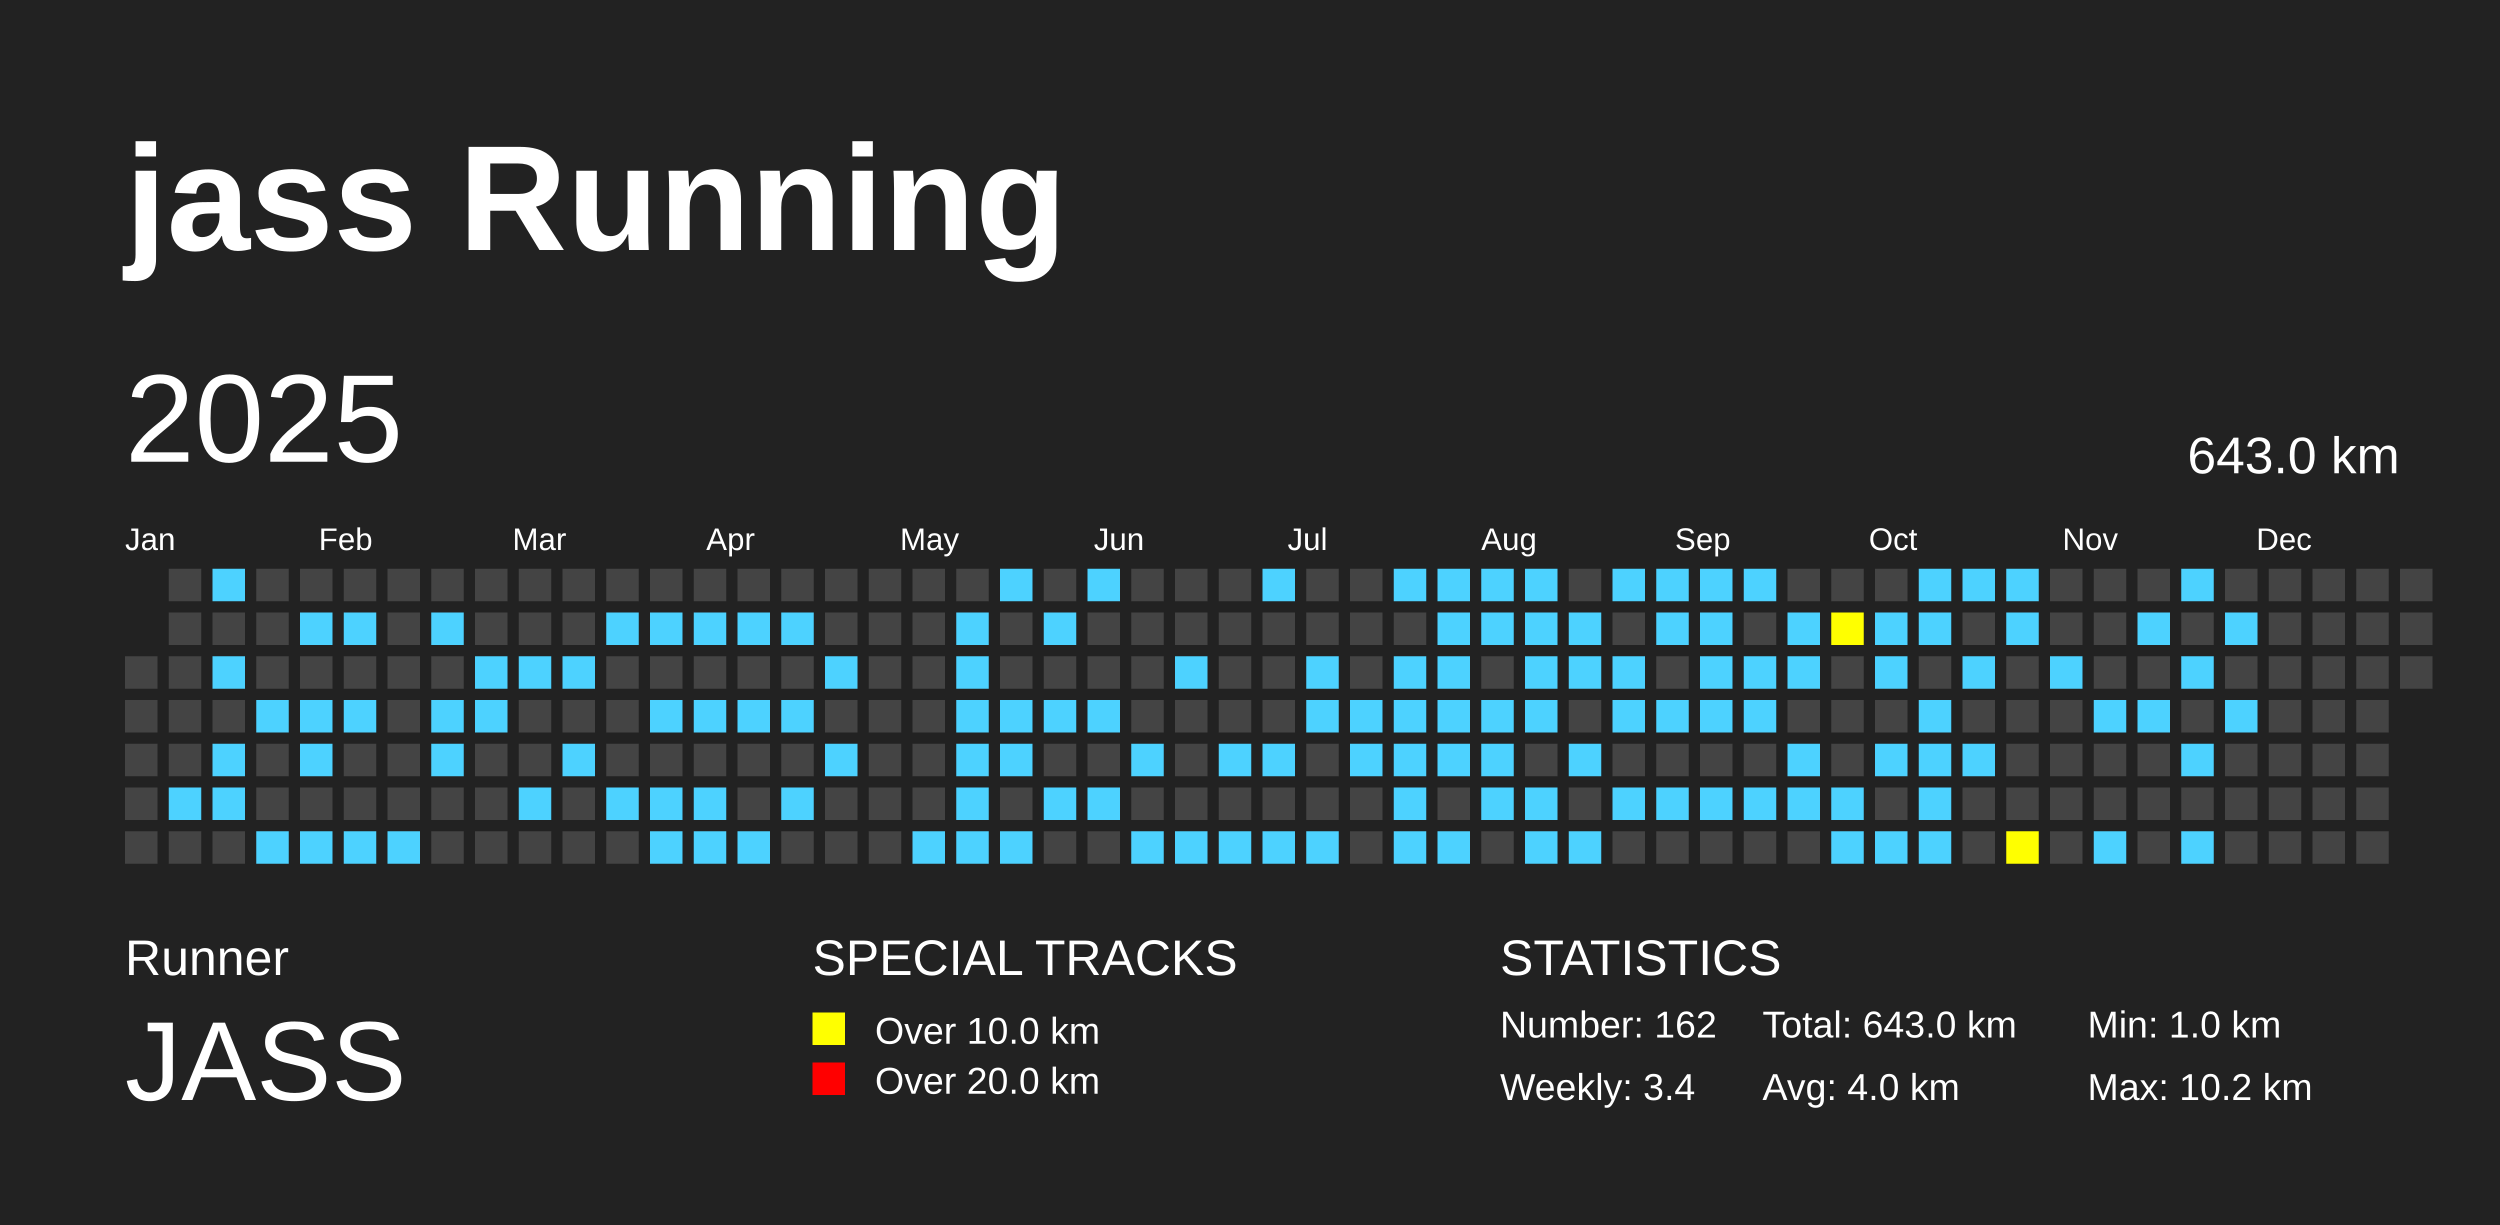
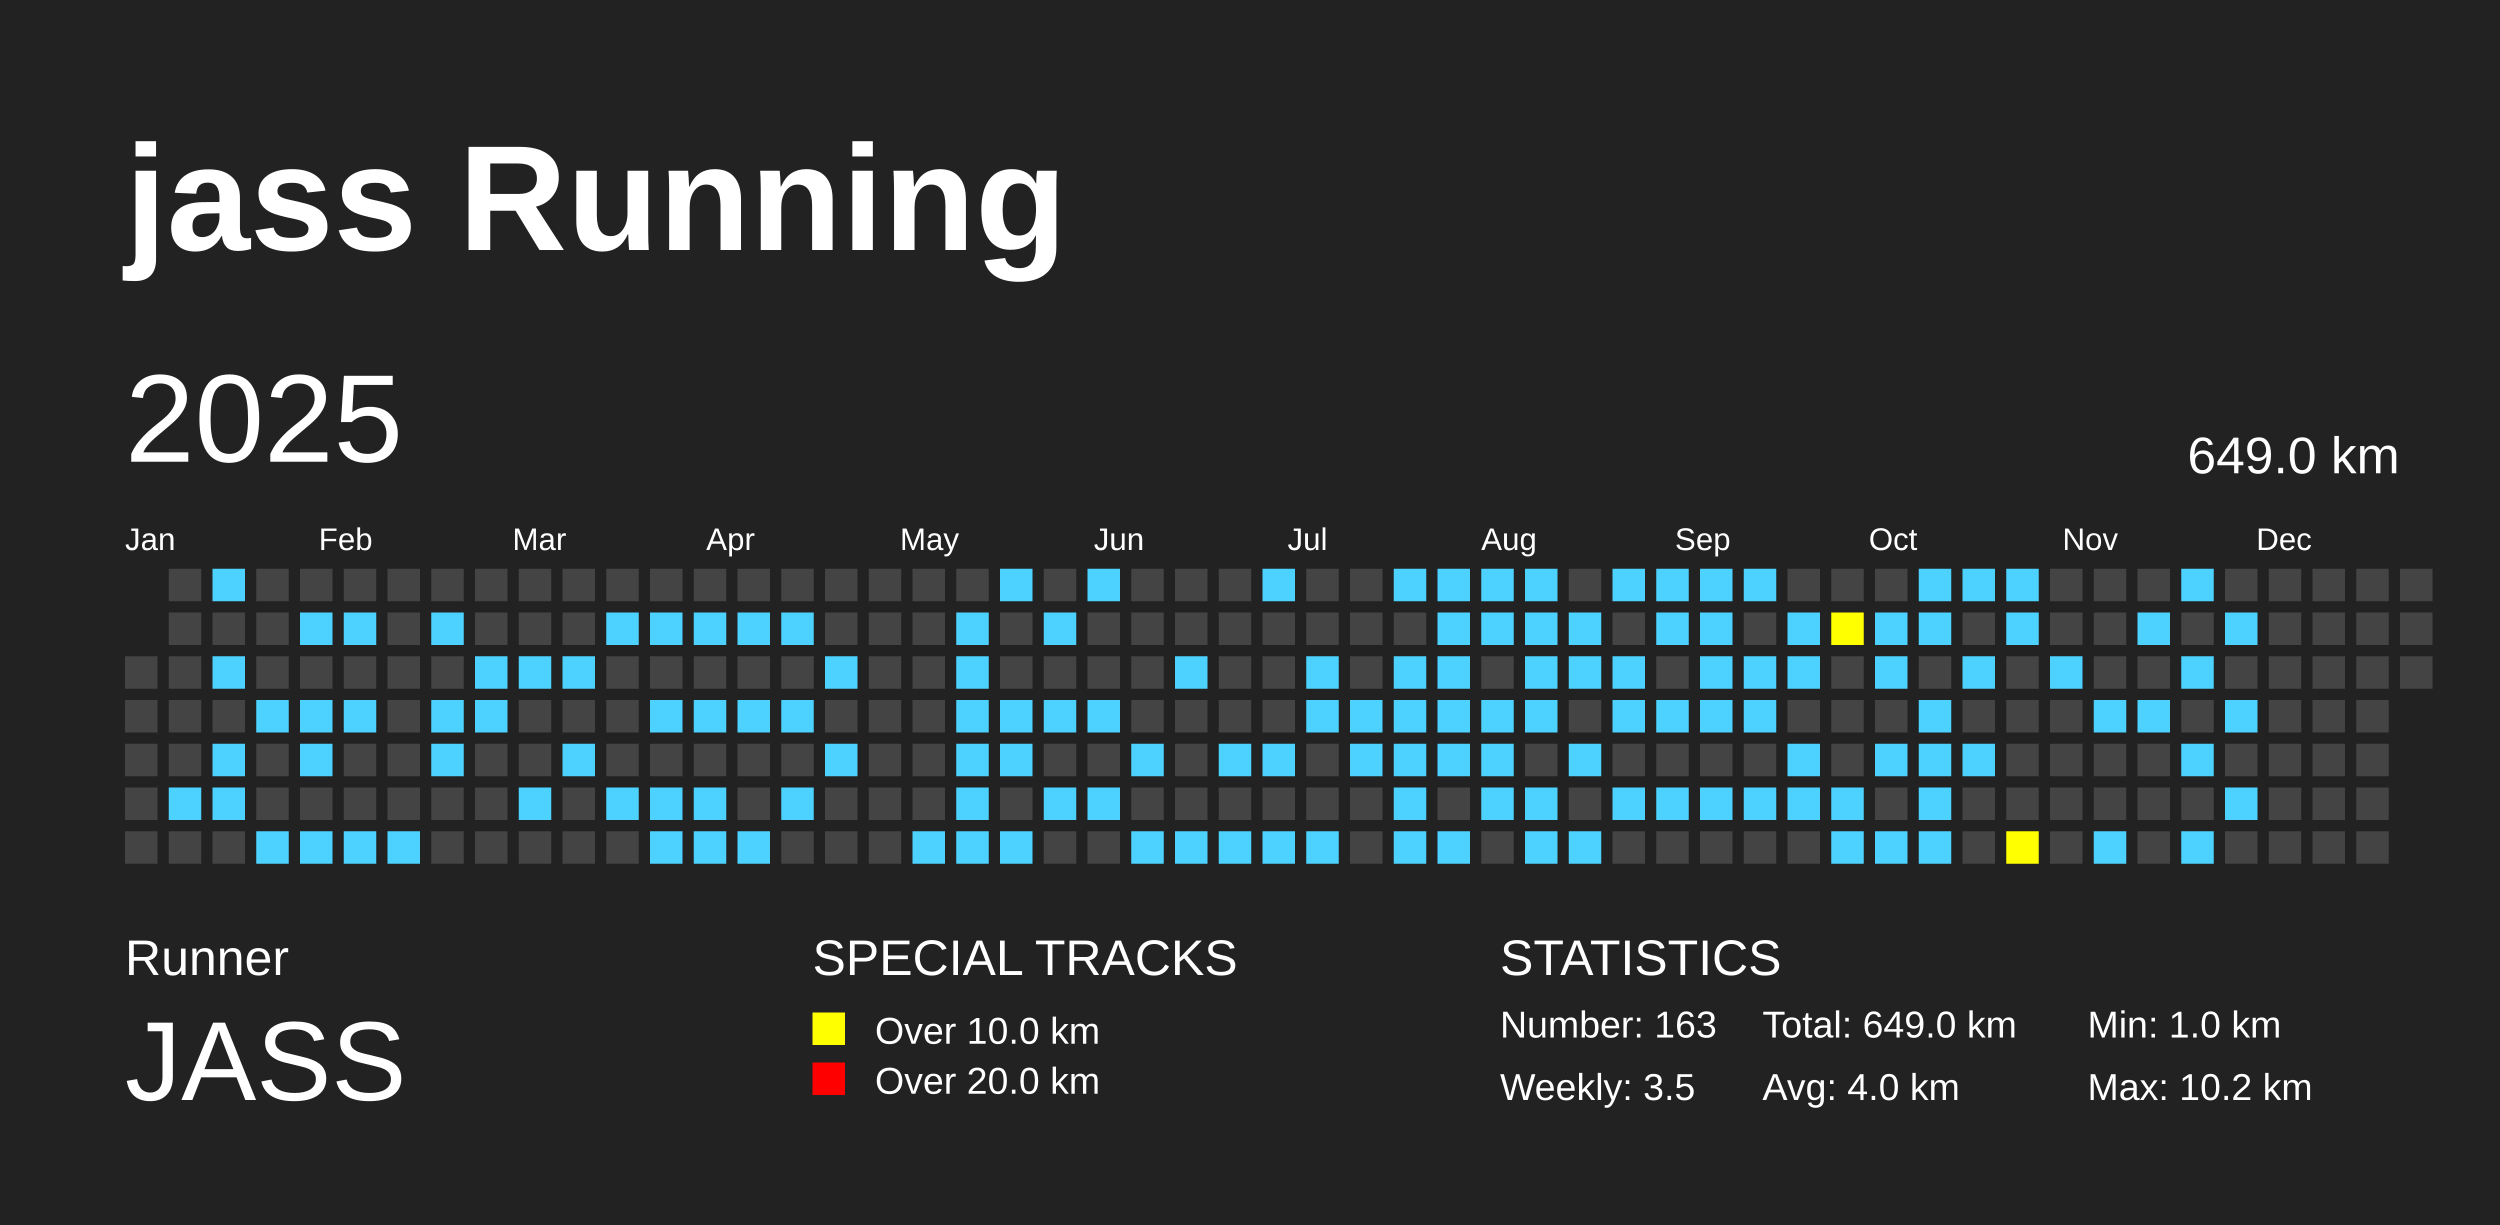
<svg xmlns="http://www.w3.org/2000/svg" baseProfile="full" height="98mm" version="1.1" viewBox="0,0,200,98" width="200mm">
  <defs />
  <rect fill="#222222" height="98" width="200" x="0" y="0" />
  <text fill="#FFFFFF" style="font-size:12px; font-family:Arial; font-weight:bold;" x="10" y="20">jass Running</text>
  <text fill="#FFFFFF" style="font-size:4px; font-family:Arial" x="10" y="78">Runner</text>
  <text fill="#FFFFFF" style="font-size:9px; font-family:Arial" x="10" y="88">JASS</text>
  <text fill="#FFFFFF" style="font-size:4px; font-family:Arial" x="65" y="78">SPECIAL TRACKS</text>
  <rect fill="yellow" height="2.6" width="2.6" x="65" y="81" />
  <text fill="#FFFFFF" style="font-size:3px; font-family:Arial" x="70" y="83.5">Over 10.0 km</text>
  <rect fill="red" height="2.6" width="2.6" x="65" y="85" />
  <text fill="#FFFFFF" style="font-size:3px; font-family:Arial" x="70" y="87.5">Over 20.0 km</text>
  <text fill="#FFFFFF" style="font-size:4px; font-family:Arial" x="120" y="78">STATISTICS</text>
-   <text fill="#FFFFFF" style="font-size:3px; font-family:Arial" x="120" y="83">Number: 162</text>
-   <text fill="#FFFFFF" style="font-size:3px; font-family:Arial" x="120" y="88">Weekly: 3.4</text>
-   <text fill="#FFFFFF" style="font-size:3px; font-family:Arial" x="141" y="83">Total: 643.0 km</text>
+   <text fill="#FFFFFF" style="font-size:3px; font-family:Arial" x="120" y="83">Number: 163</text>
+   <text fill="#FFFFFF" style="font-size:3px; font-family:Arial" x="120" y="88">Weekly: 3.5</text>
+   <text fill="#FFFFFF" style="font-size:3px; font-family:Arial" x="141" y="83">Total: 649.0 km</text>
  <text fill="#FFFFFF" style="font-size:3px; font-family:Arial" x="141" y="88">Avg: 4.0 km</text>
  <text fill="#FFFFFF" style="font-size:3px; font-family:Arial" x="167" y="83">Min: 1.0 km</text>
  <text fill="#FFFFFF" style="font-size:3px; font-family:Arial" x="167" y="88">Max: 10.2 km</text>
  <text dominant-baseline="hanging" fill="#FFFFFF" style="font-size:10.0px; font-family:Arial;" x="10" y="30">2025</text>
-   <text dominant-baseline="hanging" fill="#FFFFFF" style="font-size:4.125px; font-family:Arial;" x="175" y="35">643.0 km</text>
+   <text dominant-baseline="hanging" fill="#FFFFFF" style="font-size:4.125px; font-family:Arial;" x="175" y="35">649.0 km</text>
  <text fill="#FFFFFF" style="font-size:2.5px; font-family:Arial" x="10.0" y="44">Jan</text>
  <text fill="#FFFFFF" style="font-size:2.5px; font-family:Arial" x="25.5" y="44">Feb</text>
  <text fill="#FFFFFF" style="font-size:2.5px; font-family:Arial" x="41.0" y="44">Mar</text>
  <text fill="#FFFFFF" style="font-size:2.5px; font-family:Arial" x="56.5" y="44">Apr</text>
  <text fill="#FFFFFF" style="font-size:2.5px; font-family:Arial" x="72.0" y="44">May</text>
  <text fill="#FFFFFF" style="font-size:2.5px; font-family:Arial" x="87.5" y="44">Jun</text>
  <text fill="#FFFFFF" style="font-size:2.5px; font-family:Arial" x="103.0" y="44">Jul</text>
  <text fill="#FFFFFF" style="font-size:2.5px; font-family:Arial" x="118.5" y="44">Aug</text>
  <text fill="#FFFFFF" style="font-size:2.5px; font-family:Arial" x="134.0" y="44">Sep</text>
  <text fill="#FFFFFF" style="font-size:2.5px; font-family:Arial" x="149.5" y="44">Oct</text>
  <text fill="#FFFFFF" style="font-size:2.5px; font-family:Arial" x="165.0" y="44">Nov</text>
  <text fill="#FFFFFF" style="font-size:2.5px; font-family:Arial" x="180.5" y="44">Dec</text>
  <rect fill="#444444" height="2.6" width="2.6" x="10.0" y="52.5" />
  <rect fill="#444444" height="2.6" width="2.6" x="10.0" y="56.0" />
  <rect fill="#444444" height="2.6" width="2.6" x="10.0" y="59.5" />
  <rect fill="#444444" height="2.6" width="2.6" x="10.0" y="63.0" />
  <rect fill="#444444" height="2.6" width="2.6" x="10.0" y="66.5" />
  <rect fill="#444444" height="2.6" width="2.6" x="13.5" y="45.5" />
  <rect fill="#444444" height="2.6" width="2.6" x="13.5" y="49.0" />
  <rect fill="#444444" height="2.6" width="2.6" x="13.5" y="52.5" />
  <rect fill="#444444" height="2.6" width="2.6" x="13.5" y="56.0" />
  <rect fill="#444444" height="2.6" width="2.6" x="13.5" y="59.5" />
  <rect fill="#4DD2FF" height="2.6" width="2.6" x="13.5" y="63.0" />
  <rect fill="#444444" height="2.6" width="2.6" x="13.5" y="66.5" />
  <rect fill="#4DD2FF" height="2.6" width="2.6" x="17.0" y="45.5" />
  <rect fill="#444444" height="2.6" width="2.6" x="17.0" y="49.0" />
  <rect fill="#4DD2FF" height="2.6" width="2.6" x="17.0" y="52.5" />
  <rect fill="#444444" height="2.6" width="2.6" x="17.0" y="56.0" />
  <rect fill="#4DD2FF" height="2.6" width="2.6" x="17.0" y="59.5" />
  <rect fill="#4DD2FF" height="2.6" width="2.6" x="17.0" y="63.0" />
  <rect fill="#444444" height="2.6" width="2.6" x="17.0" y="66.5" />
  <rect fill="#444444" height="2.6" width="2.6" x="20.5" y="45.5" />
  <rect fill="#444444" height="2.6" width="2.6" x="20.5" y="49.0" />
  <rect fill="#444444" height="2.6" width="2.6" x="20.5" y="52.5" />
  <rect fill="#4DD2FF" height="2.6" width="2.6" x="20.5" y="56.0" />
  <rect fill="#444444" height="2.6" width="2.6" x="20.5" y="59.5" />
  <rect fill="#444444" height="2.6" width="2.6" x="20.5" y="63.0" />
  <rect fill="#4DD2FF" height="2.6" width="2.6" x="20.5" y="66.5" />
  <rect fill="#444444" height="2.6" width="2.6" x="24.0" y="45.5" />
  <rect fill="#4DD2FF" height="2.6" width="2.6" x="24.0" y="49.0" />
  <rect fill="#444444" height="2.6" width="2.6" x="24.0" y="52.5" />
  <rect fill="#4DD2FF" height="2.6" width="2.6" x="24.0" y="56.0" />
  <rect fill="#4DD2FF" height="2.6" width="2.6" x="24.0" y="59.5" />
  <rect fill="#444444" height="2.6" width="2.6" x="24.0" y="63.0" />
  <rect fill="#4DD2FF" height="2.6" width="2.6" x="24.0" y="66.5" />
  <rect fill="#444444" height="2.6" width="2.6" x="27.5" y="45.5" />
  <rect fill="#4DD2FF" height="2.6" width="2.6" x="27.5" y="49.0" />
  <rect fill="#444444" height="2.6" width="2.6" x="27.5" y="52.5" />
  <rect fill="#4DD2FF" height="2.6" width="2.6" x="27.5" y="56.0" />
  <rect fill="#444444" height="2.6" width="2.6" x="27.5" y="59.5" />
  <rect fill="#444444" height="2.6" width="2.6" x="27.5" y="63.0" />
  <rect fill="#4DD2FF" height="2.6" width="2.6" x="27.5" y="66.5" />
  <rect fill="#444444" height="2.6" width="2.6" x="31.0" y="45.5" />
  <rect fill="#444444" height="2.6" width="2.6" x="31.0" y="49.0" />
  <rect fill="#444444" height="2.6" width="2.6" x="31.0" y="52.5" />
  <rect fill="#444444" height="2.6" width="2.6" x="31.0" y="56.0" />
  <rect fill="#444444" height="2.6" width="2.6" x="31.0" y="59.5" />
  <rect fill="#444444" height="2.6" width="2.6" x="31.0" y="63.0" />
  <rect fill="#4DD2FF" height="2.6" width="2.6" x="31.0" y="66.5" />
  <rect fill="#444444" height="2.6" width="2.6" x="34.5" y="45.5" />
  <rect fill="#4DD2FF" height="2.6" width="2.6" x="34.5" y="49.0" />
  <rect fill="#444444" height="2.6" width="2.6" x="34.5" y="52.5" />
  <rect fill="#4DD2FF" height="2.6" width="2.6" x="34.5" y="56.0" />
  <rect fill="#4DD2FF" height="2.6" width="2.6" x="34.5" y="59.5" />
  <rect fill="#444444" height="2.6" width="2.6" x="34.5" y="63.0" />
  <rect fill="#444444" height="2.6" width="2.6" x="34.5" y="66.5" />
  <rect fill="#444444" height="2.6" width="2.6" x="38.0" y="45.5" />
  <rect fill="#444444" height="2.6" width="2.6" x="38.0" y="49.0" />
  <rect fill="#4DD2FF" height="2.6" width="2.6" x="38.0" y="52.5" />
  <rect fill="#4DD2FF" height="2.6" width="2.6" x="38.0" y="56.0" />
  <rect fill="#444444" height="2.6" width="2.6" x="38.0" y="59.5" />
  <rect fill="#444444" height="2.6" width="2.6" x="38.0" y="63.0" />
  <rect fill="#444444" height="2.6" width="2.6" x="38.0" y="66.5" />
  <rect fill="#444444" height="2.6" width="2.6" x="41.5" y="45.5" />
  <rect fill="#444444" height="2.6" width="2.6" x="41.5" y="49.0" />
  <rect fill="#4DD2FF" height="2.6" width="2.6" x="41.5" y="52.5" />
  <rect fill="#444444" height="2.6" width="2.6" x="41.5" y="56.0" />
  <rect fill="#444444" height="2.6" width="2.6" x="41.5" y="59.5" />
  <rect fill="#4DD2FF" height="2.6" width="2.6" x="41.5" y="63.0" />
  <rect fill="#444444" height="2.6" width="2.6" x="41.5" y="66.5" />
  <rect fill="#444444" height="2.6" width="2.6" x="45.0" y="45.5" />
  <rect fill="#444444" height="2.6" width="2.6" x="45.0" y="49.0" />
  <rect fill="#4DD2FF" height="2.6" width="2.6" x="45.0" y="52.5" />
  <rect fill="#444444" height="2.6" width="2.6" x="45.0" y="56.0" />
  <rect fill="#4DD2FF" height="2.6" width="2.6" x="45.0" y="59.5" />
  <rect fill="#444444" height="2.6" width="2.6" x="45.0" y="63.0" />
  <rect fill="#444444" height="2.6" width="2.6" x="45.0" y="66.5" />
  <rect fill="#444444" height="2.6" width="2.6" x="48.5" y="45.5" />
  <rect fill="#4DD2FF" height="2.6" width="2.6" x="48.5" y="49.0" />
  <rect fill="#444444" height="2.6" width="2.6" x="48.5" y="52.5" />
  <rect fill="#444444" height="2.6" width="2.6" x="48.5" y="56.0" />
  <rect fill="#444444" height="2.6" width="2.6" x="48.5" y="59.5" />
  <rect fill="#4DD2FF" height="2.6" width="2.6" x="48.5" y="63.0" />
  <rect fill="#444444" height="2.6" width="2.6" x="48.5" y="66.5" />
  <rect fill="#444444" height="2.6" width="2.6" x="52.0" y="45.5" />
  <rect fill="#4DD2FF" height="2.6" width="2.6" x="52.0" y="49.0" />
  <rect fill="#444444" height="2.6" width="2.6" x="52.0" y="52.5" />
  <rect fill="#4DD2FF" height="2.6" width="2.6" x="52.0" y="56.0" />
  <rect fill="#444444" height="2.6" width="2.6" x="52.0" y="59.5" />
  <rect fill="#4DD2FF" height="2.6" width="2.6" x="52.0" y="63.0" />
  <rect fill="#4DD2FF" height="2.6" width="2.6" x="52.0" y="66.5" />
  <rect fill="#444444" height="2.6" width="2.6" x="55.5" y="45.5" />
  <rect fill="#4DD2FF" height="2.6" width="2.6" x="55.5" y="49.0" />
  <rect fill="#444444" height="2.6" width="2.6" x="55.5" y="52.5" />
  <rect fill="#4DD2FF" height="2.6" width="2.6" x="55.5" y="56.0" />
  <rect fill="#444444" height="2.6" width="2.6" x="55.5" y="59.5" />
  <rect fill="#4DD2FF" height="2.6" width="2.6" x="55.5" y="63.0" />
  <rect fill="#4DD2FF" height="2.6" width="2.6" x="55.5" y="66.5" />
  <rect fill="#444444" height="2.6" width="2.6" x="59.0" y="45.5" />
  <rect fill="#4DD2FF" height="2.6" width="2.6" x="59.0" y="49.0" />
  <rect fill="#444444" height="2.6" width="2.6" x="59.0" y="52.5" />
  <rect fill="#4DD2FF" height="2.6" width="2.6" x="59.0" y="56.0" />
  <rect fill="#444444" height="2.6" width="2.6" x="59.0" y="59.5" />
  <rect fill="#444444" height="2.6" width="2.6" x="59.0" y="63.0" />
  <rect fill="#4DD2FF" height="2.6" width="2.6" x="59.0" y="66.5" />
  <rect fill="#444444" height="2.6" width="2.6" x="62.5" y="45.5" />
  <rect fill="#4DD2FF" height="2.6" width="2.6" x="62.5" y="49.0" />
  <rect fill="#444444" height="2.6" width="2.6" x="62.5" y="52.5" />
  <rect fill="#4DD2FF" height="2.6" width="2.6" x="62.5" y="56.0" />
  <rect fill="#444444" height="2.6" width="2.6" x="62.5" y="59.5" />
  <rect fill="#4DD2FF" height="2.6" width="2.6" x="62.5" y="63.0" />
  <rect fill="#444444" height="2.6" width="2.6" x="62.5" y="66.5" />
  <rect fill="#444444" height="2.6" width="2.6" x="66.0" y="45.5" />
  <rect fill="#444444" height="2.6" width="2.6" x="66.0" y="49.0" />
  <rect fill="#4DD2FF" height="2.6" width="2.6" x="66.0" y="52.5" />
  <rect fill="#444444" height="2.6" width="2.6" x="66.0" y="56.0" />
  <rect fill="#4DD2FF" height="2.6" width="2.6" x="66.0" y="59.5" />
  <rect fill="#444444" height="2.6" width="2.6" x="66.0" y="63.0" />
  <rect fill="#444444" height="2.6" width="2.6" x="66.0" y="66.5" />
  <rect fill="#444444" height="2.6" width="2.6" x="69.5" y="45.5" />
  <rect fill="#444444" height="2.6" width="2.6" x="69.5" y="49.0" />
  <rect fill="#444444" height="2.6" width="2.6" x="69.5" y="52.5" />
  <rect fill="#444444" height="2.6" width="2.6" x="69.5" y="56.0" />
  <rect fill="#444444" height="2.6" width="2.6" x="69.5" y="59.5" />
  <rect fill="#444444" height="2.6" width="2.6" x="69.5" y="63.0" />
  <rect fill="#444444" height="2.6" width="2.6" x="69.5" y="66.5" />
  <rect fill="#444444" height="2.6" width="2.6" x="73.0" y="45.5" />
  <rect fill="#444444" height="2.6" width="2.6" x="73.0" y="49.0" />
  <rect fill="#444444" height="2.6" width="2.6" x="73.0" y="52.5" />
  <rect fill="#444444" height="2.6" width="2.6" x="73.0" y="56.0" />
  <rect fill="#444444" height="2.6" width="2.6" x="73.0" y="59.5" />
  <rect fill="#444444" height="2.6" width="2.6" x="73.0" y="63.0" />
  <rect fill="#4DD2FF" height="2.6" width="2.6" x="73.0" y="66.5" />
  <rect fill="#444444" height="2.6" width="2.6" x="76.5" y="45.5" />
  <rect fill="#4DD2FF" height="2.6" width="2.6" x="76.5" y="49.0" />
  <rect fill="#4DD2FF" height="2.6" width="2.6" x="76.5" y="52.5" />
  <rect fill="#4DD2FF" height="2.6" width="2.6" x="76.5" y="56.0" />
  <rect fill="#4DD2FF" height="2.6" width="2.6" x="76.5" y="59.5" />
  <rect fill="#4DD2FF" height="2.6" width="2.6" x="76.5" y="63.0" />
  <rect fill="#4DD2FF" height="2.6" width="2.6" x="76.5" y="66.5" />
  <rect fill="#4DD2FF" height="2.6" width="2.6" x="80.0" y="45.5" />
  <rect fill="#444444" height="2.6" width="2.6" x="80.0" y="49.0" />
  <rect fill="#444444" height="2.6" width="2.6" x="80.0" y="52.5" />
  <rect fill="#4DD2FF" height="2.6" width="2.6" x="80.0" y="56.0" />
  <rect fill="#4DD2FF" height="2.6" width="2.6" x="80.0" y="59.5" />
  <rect fill="#444444" height="2.6" width="2.6" x="80.0" y="63.0" />
  <rect fill="#4DD2FF" height="2.6" width="2.6" x="80.0" y="66.5" />
  <rect fill="#444444" height="2.6" width="2.6" x="83.5" y="45.5" />
  <rect fill="#4DD2FF" height="2.6" width="2.6" x="83.5" y="49.0" />
  <rect fill="#444444" height="2.6" width="2.6" x="83.5" y="52.5" />
  <rect fill="#4DD2FF" height="2.6" width="2.6" x="83.5" y="56.0" />
  <rect fill="#444444" height="2.6" width="2.6" x="83.5" y="59.5" />
  <rect fill="#4DD2FF" height="2.6" width="2.6" x="83.5" y="63.0" />
  <rect fill="#444444" height="2.6" width="2.6" x="83.5" y="66.5" />
  <rect fill="#4DD2FF" height="2.6" width="2.6" x="87.0" y="45.5" />
  <rect fill="#444444" height="2.6" width="2.6" x="87.0" y="49.0" />
  <rect fill="#444444" height="2.6" width="2.6" x="87.0" y="52.5" />
  <rect fill="#4DD2FF" height="2.6" width="2.6" x="87.0" y="56.0" />
  <rect fill="#444444" height="2.6" width="2.6" x="87.0" y="59.5" />
  <rect fill="#4DD2FF" height="2.6" width="2.6" x="87.0" y="63.0" />
  <rect fill="#444444" height="2.6" width="2.6" x="87.0" y="66.5" />
  <rect fill="#444444" height="2.6" width="2.6" x="90.5" y="45.5" />
  <rect fill="#444444" height="2.6" width="2.6" x="90.5" y="49.0" />
  <rect fill="#444444" height="2.6" width="2.6" x="90.5" y="52.5" />
  <rect fill="#444444" height="2.6" width="2.6" x="90.5" y="56.0" />
  <rect fill="#4DD2FF" height="2.6" width="2.6" x="90.5" y="59.5" />
  <rect fill="#444444" height="2.6" width="2.6" x="90.5" y="63.0" />
  <rect fill="#4DD2FF" height="2.6" width="2.6" x="90.5" y="66.5" />
  <rect fill="#444444" height="2.6" width="2.6" x="94.0" y="45.5" />
  <rect fill="#444444" height="2.6" width="2.6" x="94.0" y="49.0" />
  <rect fill="#4DD2FF" height="2.6" width="2.6" x="94.0" y="52.5" />
  <rect fill="#444444" height="2.6" width="2.6" x="94.0" y="56.0" />
  <rect fill="#444444" height="2.6" width="2.6" x="94.0" y="59.5" />
  <rect fill="#444444" height="2.6" width="2.6" x="94.0" y="63.0" />
  <rect fill="#4DD2FF" height="2.6" width="2.6" x="94.0" y="66.5" />
  <rect fill="#444444" height="2.6" width="2.6" x="97.5" y="45.5" />
  <rect fill="#444444" height="2.6" width="2.6" x="97.5" y="49.0" />
  <rect fill="#444444" height="2.6" width="2.6" x="97.5" y="52.5" />
  <rect fill="#444444" height="2.6" width="2.6" x="97.5" y="56.0" />
  <rect fill="#4DD2FF" height="2.6" width="2.6" x="97.5" y="59.5" />
  <rect fill="#444444" height="2.6" width="2.6" x="97.5" y="63.0" />
  <rect fill="#4DD2FF" height="2.6" width="2.6" x="97.5" y="66.5" />
  <rect fill="#4DD2FF" height="2.6" width="2.6" x="101.0" y="45.5" />
  <rect fill="#444444" height="2.6" width="2.6" x="101.0" y="49.0" />
  <rect fill="#444444" height="2.6" width="2.6" x="101.0" y="52.5" />
  <rect fill="#444444" height="2.6" width="2.6" x="101.0" y="56.0" />
  <rect fill="#4DD2FF" height="2.6" width="2.6" x="101.0" y="59.5" />
  <rect fill="#444444" height="2.6" width="2.6" x="101.0" y="63.0" />
  <rect fill="#4DD2FF" height="2.6" width="2.6" x="101.0" y="66.5" />
  <rect fill="#444444" height="2.6" width="2.6" x="104.5" y="45.5" />
  <rect fill="#444444" height="2.6" width="2.6" x="104.5" y="49.0" />
  <rect fill="#4DD2FF" height="2.6" width="2.6" x="104.5" y="52.5" />
  <rect fill="#4DD2FF" height="2.6" width="2.6" x="104.5" y="56.0" />
  <rect fill="#444444" height="2.6" width="2.6" x="104.5" y="59.5" />
  <rect fill="#444444" height="2.6" width="2.6" x="104.5" y="63.0" />
  <rect fill="#4DD2FF" height="2.6" width="2.6" x="104.5" y="66.5" />
  <rect fill="#444444" height="2.6" width="2.6" x="108.0" y="45.5" />
  <rect fill="#444444" height="2.6" width="2.6" x="108.0" y="49.0" />
  <rect fill="#444444" height="2.6" width="2.6" x="108.0" y="52.5" />
  <rect fill="#4DD2FF" height="2.6" width="2.6" x="108.0" y="56.0" />
  <rect fill="#4DD2FF" height="2.6" width="2.6" x="108.0" y="59.5" />
  <rect fill="#444444" height="2.6" width="2.6" x="108.0" y="63.0" />
  <rect fill="#444444" height="2.6" width="2.6" x="108.0" y="66.5" />
  <rect fill="#4DD2FF" height="2.6" width="2.6" x="111.5" y="45.5" />
  <rect fill="#444444" height="2.6" width="2.6" x="111.5" y="49.0" />
  <rect fill="#4DD2FF" height="2.6" width="2.6" x="111.5" y="52.5" />
  <rect fill="#4DD2FF" height="2.6" width="2.6" x="111.5" y="56.0" />
  <rect fill="#4DD2FF" height="2.6" width="2.6" x="111.5" y="59.5" />
  <rect fill="#4DD2FF" height="2.6" width="2.6" x="111.5" y="63.0" />
  <rect fill="#4DD2FF" height="2.6" width="2.6" x="111.5" y="66.5" />
  <rect fill="#4DD2FF" height="2.6" width="2.6" x="115.0" y="45.5" />
  <rect fill="#4DD2FF" height="2.6" width="2.6" x="115.0" y="49.0" />
  <rect fill="#4DD2FF" height="2.6" width="2.6" x="115.0" y="52.5" />
  <rect fill="#4DD2FF" height="2.6" width="2.6" x="115.0" y="56.0" />
  <rect fill="#4DD2FF" height="2.6" width="2.6" x="115.0" y="59.5" />
  <rect fill="#444444" height="2.6" width="2.6" x="115.0" y="63.0" />
  <rect fill="#4DD2FF" height="2.6" width="2.6" x="115.0" y="66.5" />
  <rect fill="#4DD2FF" height="2.6" width="2.6" x="118.5" y="45.5" />
  <rect fill="#4DD2FF" height="2.6" width="2.6" x="118.5" y="49.0" />
  <rect fill="#444444" height="2.6" width="2.6" x="118.5" y="52.5" />
  <rect fill="#4DD2FF" height="2.6" width="2.6" x="118.5" y="56.0" />
  <rect fill="#4DD2FF" height="2.6" width="2.6" x="118.5" y="59.5" />
  <rect fill="#4DD2FF" height="2.6" width="2.6" x="118.5" y="63.0" />
  <rect fill="#444444" height="2.6" width="2.6" x="118.5" y="66.5" />
  <rect fill="#4DD2FF" height="2.6" width="2.6" x="122.0" y="45.5" />
  <rect fill="#4DD2FF" height="2.6" width="2.6" x="122.0" y="49.0" />
  <rect fill="#4DD2FF" height="2.6" width="2.6" x="122.0" y="52.5" />
  <rect fill="#4DD2FF" height="2.6" width="2.6" x="122.0" y="56.0" />
  <rect fill="#444444" height="2.6" width="2.6" x="122.0" y="59.5" />
  <rect fill="#4DD2FF" height="2.6" width="2.6" x="122.0" y="63.0" />
  <rect fill="#4DD2FF" height="2.6" width="2.6" x="122.0" y="66.5" />
  <rect fill="#444444" height="2.6" width="2.6" x="125.5" y="45.5" />
  <rect fill="#4DD2FF" height="2.6" width="2.6" x="125.5" y="49.0" />
  <rect fill="#4DD2FF" height="2.6" width="2.6" x="125.5" y="52.5" />
  <rect fill="#444444" height="2.6" width="2.6" x="125.5" y="56.0" />
  <rect fill="#4DD2FF" height="2.6" width="2.6" x="125.5" y="59.5" />
  <rect fill="#444444" height="2.6" width="2.6" x="125.5" y="63.0" />
  <rect fill="#4DD2FF" height="2.6" width="2.6" x="125.5" y="66.5" />
  <rect fill="#4DD2FF" height="2.6" width="2.6" x="129.0" y="45.5" />
  <rect fill="#444444" height="2.6" width="2.6" x="129.0" y="49.0" />
  <rect fill="#4DD2FF" height="2.6" width="2.6" x="129.0" y="52.5" />
  <rect fill="#4DD2FF" height="2.6" width="2.6" x="129.0" y="56.0" />
  <rect fill="#444444" height="2.6" width="2.6" x="129.0" y="59.5" />
  <rect fill="#4DD2FF" height="2.6" width="2.6" x="129.0" y="63.0" />
  <rect fill="#444444" height="2.6" width="2.6" x="129.0" y="66.5" />
  <rect fill="#4DD2FF" height="2.6" width="2.6" x="132.5" y="45.5" />
  <rect fill="#4DD2FF" height="2.6" width="2.6" x="132.5" y="49.0" />
  <rect fill="#444444" height="2.6" width="2.6" x="132.5" y="52.5" />
  <rect fill="#4DD2FF" height="2.6" width="2.6" x="132.5" y="56.0" />
  <rect fill="#444444" height="2.6" width="2.6" x="132.5" y="59.5" />
  <rect fill="#4DD2FF" height="2.6" width="2.6" x="132.5" y="63.0" />
  <rect fill="#444444" height="2.6" width="2.6" x="132.5" y="66.5" />
  <rect fill="#4DD2FF" height="2.6" width="2.6" x="136.0" y="45.5" />
  <rect fill="#4DD2FF" height="2.6" width="2.6" x="136.0" y="49.0" />
  <rect fill="#4DD2FF" height="2.6" width="2.6" x="136.0" y="52.5" />
  <rect fill="#4DD2FF" height="2.6" width="2.6" x="136.0" y="56.0" />
  <rect fill="#444444" height="2.6" width="2.6" x="136.0" y="59.5" />
  <rect fill="#4DD2FF" height="2.6" width="2.6" x="136.0" y="63.0" />
  <rect fill="#444444" height="2.6" width="2.6" x="136.0" y="66.5" />
  <rect fill="#4DD2FF" height="2.6" width="2.6" x="139.5" y="45.5" />
  <rect fill="#444444" height="2.6" width="2.6" x="139.5" y="49.0" />
  <rect fill="#4DD2FF" height="2.6" width="2.6" x="139.5" y="52.5" />
  <rect fill="#4DD2FF" height="2.6" width="2.6" x="139.5" y="56.0" />
  <rect fill="#444444" height="2.6" width="2.6" x="139.5" y="59.5" />
  <rect fill="#4DD2FF" height="2.6" width="2.6" x="139.5" y="63.0" />
  <rect fill="#444444" height="2.6" width="2.6" x="139.5" y="66.5" />
  <rect fill="#444444" height="2.6" width="2.6" x="143.0" y="45.5" />
  <rect fill="#4DD2FF" height="2.6" width="2.6" x="143.0" y="49.0" />
  <rect fill="#4DD2FF" height="2.6" width="2.6" x="143.0" y="52.5" />
  <rect fill="#444444" height="2.6" width="2.6" x="143.0" y="56.0" />
  <rect fill="#4DD2FF" height="2.6" width="2.6" x="143.0" y="59.5" />
  <rect fill="#4DD2FF" height="2.6" width="2.6" x="143.0" y="63.0" />
  <rect fill="#444444" height="2.6" width="2.6" x="143.0" y="66.5" />
  <rect fill="#444444" height="2.6" width="2.6" x="146.5" y="45.5" />
  <rect fill="yellow" height="2.6" width="2.6" x="146.5" y="49.0" />
  <rect fill="#444444" height="2.6" width="2.6" x="146.5" y="52.5" />
  <rect fill="#444444" height="2.6" width="2.6" x="146.5" y="56.0" />
  <rect fill="#444444" height="2.6" width="2.6" x="146.5" y="59.5" />
  <rect fill="#4DD2FF" height="2.6" width="2.6" x="146.5" y="63.0" />
  <rect fill="#4DD2FF" height="2.6" width="2.6" x="146.5" y="66.5" />
  <rect fill="#444444" height="2.6" width="2.6" x="150.0" y="45.5" />
  <rect fill="#4DD2FF" height="2.6" width="2.6" x="150.0" y="49.0" />
  <rect fill="#4DD2FF" height="2.6" width="2.6" x="150.0" y="52.5" />
  <rect fill="#444444" height="2.6" width="2.6" x="150.0" y="56.0" />
  <rect fill="#4DD2FF" height="2.6" width="2.6" x="150.0" y="59.5" />
  <rect fill="#444444" height="2.6" width="2.6" x="150.0" y="63.0" />
  <rect fill="#4DD2FF" height="2.6" width="2.6" x="150.0" y="66.5" />
  <rect fill="#4DD2FF" height="2.6" width="2.6" x="153.5" y="45.5" />
  <rect fill="#4DD2FF" height="2.6" width="2.6" x="153.5" y="49.0" />
  <rect fill="#444444" height="2.6" width="2.6" x="153.5" y="52.5" />
  <rect fill="#4DD2FF" height="2.6" width="2.6" x="153.5" y="56.0" />
  <rect fill="#4DD2FF" height="2.6" width="2.6" x="153.5" y="59.5" />
  <rect fill="#4DD2FF" height="2.6" width="2.6" x="153.5" y="63.0" />
  <rect fill="#4DD2FF" height="2.6" width="2.6" x="153.5" y="66.5" />
  <rect fill="#4DD2FF" height="2.6" width="2.6" x="157.0" y="45.5" />
  <rect fill="#444444" height="2.6" width="2.6" x="157.0" y="49.0" />
  <rect fill="#4DD2FF" height="2.6" width="2.6" x="157.0" y="52.5" />
  <rect fill="#444444" height="2.6" width="2.6" x="157.0" y="56.0" />
  <rect fill="#4DD2FF" height="2.6" width="2.6" x="157.0" y="59.5" />
  <rect fill="#444444" height="2.6" width="2.6" x="157.0" y="63.0" />
  <rect fill="#444444" height="2.6" width="2.6" x="157.0" y="66.5" />
  <rect fill="#4DD2FF" height="2.6" width="2.6" x="160.5" y="45.5" />
  <rect fill="#4DD2FF" height="2.6" width="2.6" x="160.5" y="49.0" />
  <rect fill="#444444" height="2.6" width="2.6" x="160.5" y="52.5" />
  <rect fill="#444444" height="2.6" width="2.6" x="160.5" y="56.0" />
  <rect fill="#444444" height="2.6" width="2.6" x="160.5" y="59.5" />
  <rect fill="#444444" height="2.6" width="2.6" x="160.5" y="63.0" />
  <rect fill="yellow" height="2.6" width="2.6" x="160.5" y="66.5" />
  <rect fill="#444444" height="2.6" width="2.6" x="164.0" y="45.5" />
  <rect fill="#444444" height="2.6" width="2.6" x="164.0" y="49.0" />
  <rect fill="#4DD2FF" height="2.6" width="2.6" x="164.0" y="52.5" />
  <rect fill="#444444" height="2.6" width="2.6" x="164.0" y="56.0" />
  <rect fill="#444444" height="2.6" width="2.6" x="164.0" y="59.5" />
  <rect fill="#444444" height="2.6" width="2.6" x="164.0" y="63.0" />
  <rect fill="#444444" height="2.6" width="2.6" x="164.0" y="66.5" />
  <rect fill="#444444" height="2.6" width="2.6" x="167.5" y="45.5" />
  <rect fill="#444444" height="2.6" width="2.6" x="167.5" y="49.0" />
  <rect fill="#444444" height="2.6" width="2.6" x="167.5" y="52.5" />
  <rect fill="#4DD2FF" height="2.6" width="2.6" x="167.5" y="56.0" />
  <rect fill="#444444" height="2.6" width="2.6" x="167.5" y="59.5" />
  <rect fill="#444444" height="2.6" width="2.6" x="167.5" y="63.0" />
  <rect fill="#4DD2FF" height="2.6" width="2.6" x="167.5" y="66.5" />
  <rect fill="#444444" height="2.6" width="2.6" x="171.0" y="45.5" />
  <rect fill="#4DD2FF" height="2.6" width="2.6" x="171.0" y="49.0" />
  <rect fill="#444444" height="2.6" width="2.6" x="171.0" y="52.5" />
  <rect fill="#4DD2FF" height="2.6" width="2.6" x="171.0" y="56.0" />
  <rect fill="#444444" height="2.6" width="2.6" x="171.0" y="59.5" />
  <rect fill="#444444" height="2.6" width="2.6" x="171.0" y="63.0" />
  <rect fill="#444444" height="2.6" width="2.6" x="171.0" y="66.5" />
  <rect fill="#4DD2FF" height="2.6" width="2.6" x="174.5" y="45.5" />
  <rect fill="#444444" height="2.6" width="2.6" x="174.5" y="49.0" />
  <rect fill="#4DD2FF" height="2.6" width="2.6" x="174.5" y="52.5" />
  <rect fill="#444444" height="2.6" width="2.6" x="174.5" y="56.0" />
  <rect fill="#4DD2FF" height="2.6" width="2.6" x="174.5" y="59.5" />
  <rect fill="#444444" height="2.6" width="2.6" x="174.5" y="63.0" />
  <rect fill="#4DD2FF" height="2.6" width="2.6" x="174.5" y="66.5" />
  <rect fill="#444444" height="2.6" width="2.6" x="178.0" y="45.5" />
  <rect fill="#4DD2FF" height="2.6" width="2.6" x="178.0" y="49.0" />
  <rect fill="#444444" height="2.6" width="2.6" x="178.0" y="52.5" />
  <rect fill="#4DD2FF" height="2.6" width="2.6" x="178.0" y="56.0" />
  <rect fill="#444444" height="2.6" width="2.6" x="178.0" y="59.5" />
-   <rect fill="#444444" height="2.6" width="2.6" x="178.0" y="63.0" />
+   <rect fill="#4DD2FF" height="2.6" width="2.6" x="178.0" y="63.0" />
  <rect fill="#444444" height="2.6" width="2.6" x="178.0" y="66.5" />
  <rect fill="#444444" height="2.6" width="2.6" x="181.5" y="45.5" />
  <rect fill="#444444" height="2.6" width="2.6" x="181.5" y="49.0" />
  <rect fill="#444444" height="2.6" width="2.6" x="181.5" y="52.5" />
  <rect fill="#444444" height="2.6" width="2.6" x="181.5" y="56.0" />
  <rect fill="#444444" height="2.6" width="2.6" x="181.5" y="59.5" />
  <rect fill="#444444" height="2.6" width="2.6" x="181.5" y="63.0" />
  <rect fill="#444444" height="2.6" width="2.6" x="181.5" y="66.5" />
  <rect fill="#444444" height="2.6" width="2.6" x="185.0" y="45.5" />
  <rect fill="#444444" height="2.6" width="2.6" x="185.0" y="49.0" />
  <rect fill="#444444" height="2.6" width="2.6" x="185.0" y="52.5" />
  <rect fill="#444444" height="2.6" width="2.6" x="185.0" y="56.0" />
  <rect fill="#444444" height="2.6" width="2.6" x="185.0" y="59.5" />
  <rect fill="#444444" height="2.6" width="2.6" x="185.0" y="63.0" />
  <rect fill="#444444" height="2.6" width="2.6" x="185.0" y="66.5" />
  <rect fill="#444444" height="2.6" width="2.6" x="188.5" y="45.5" />
  <rect fill="#444444" height="2.6" width="2.6" x="188.5" y="49.0" />
  <rect fill="#444444" height="2.6" width="2.6" x="188.5" y="52.5" />
  <rect fill="#444444" height="2.6" width="2.6" x="188.5" y="56.0" />
  <rect fill="#444444" height="2.6" width="2.6" x="188.5" y="59.5" />
  <rect fill="#444444" height="2.6" width="2.6" x="188.5" y="63.0" />
  <rect fill="#444444" height="2.6" width="2.6" x="188.5" y="66.5" />
  <rect fill="#444444" height="2.6" width="2.6" x="192.0" y="45.5" />
  <rect fill="#444444" height="2.6" width="2.6" x="192.0" y="49.0" />
  <rect fill="#444444" height="2.6" width="2.6" x="192.0" y="52.5" />
</svg>
